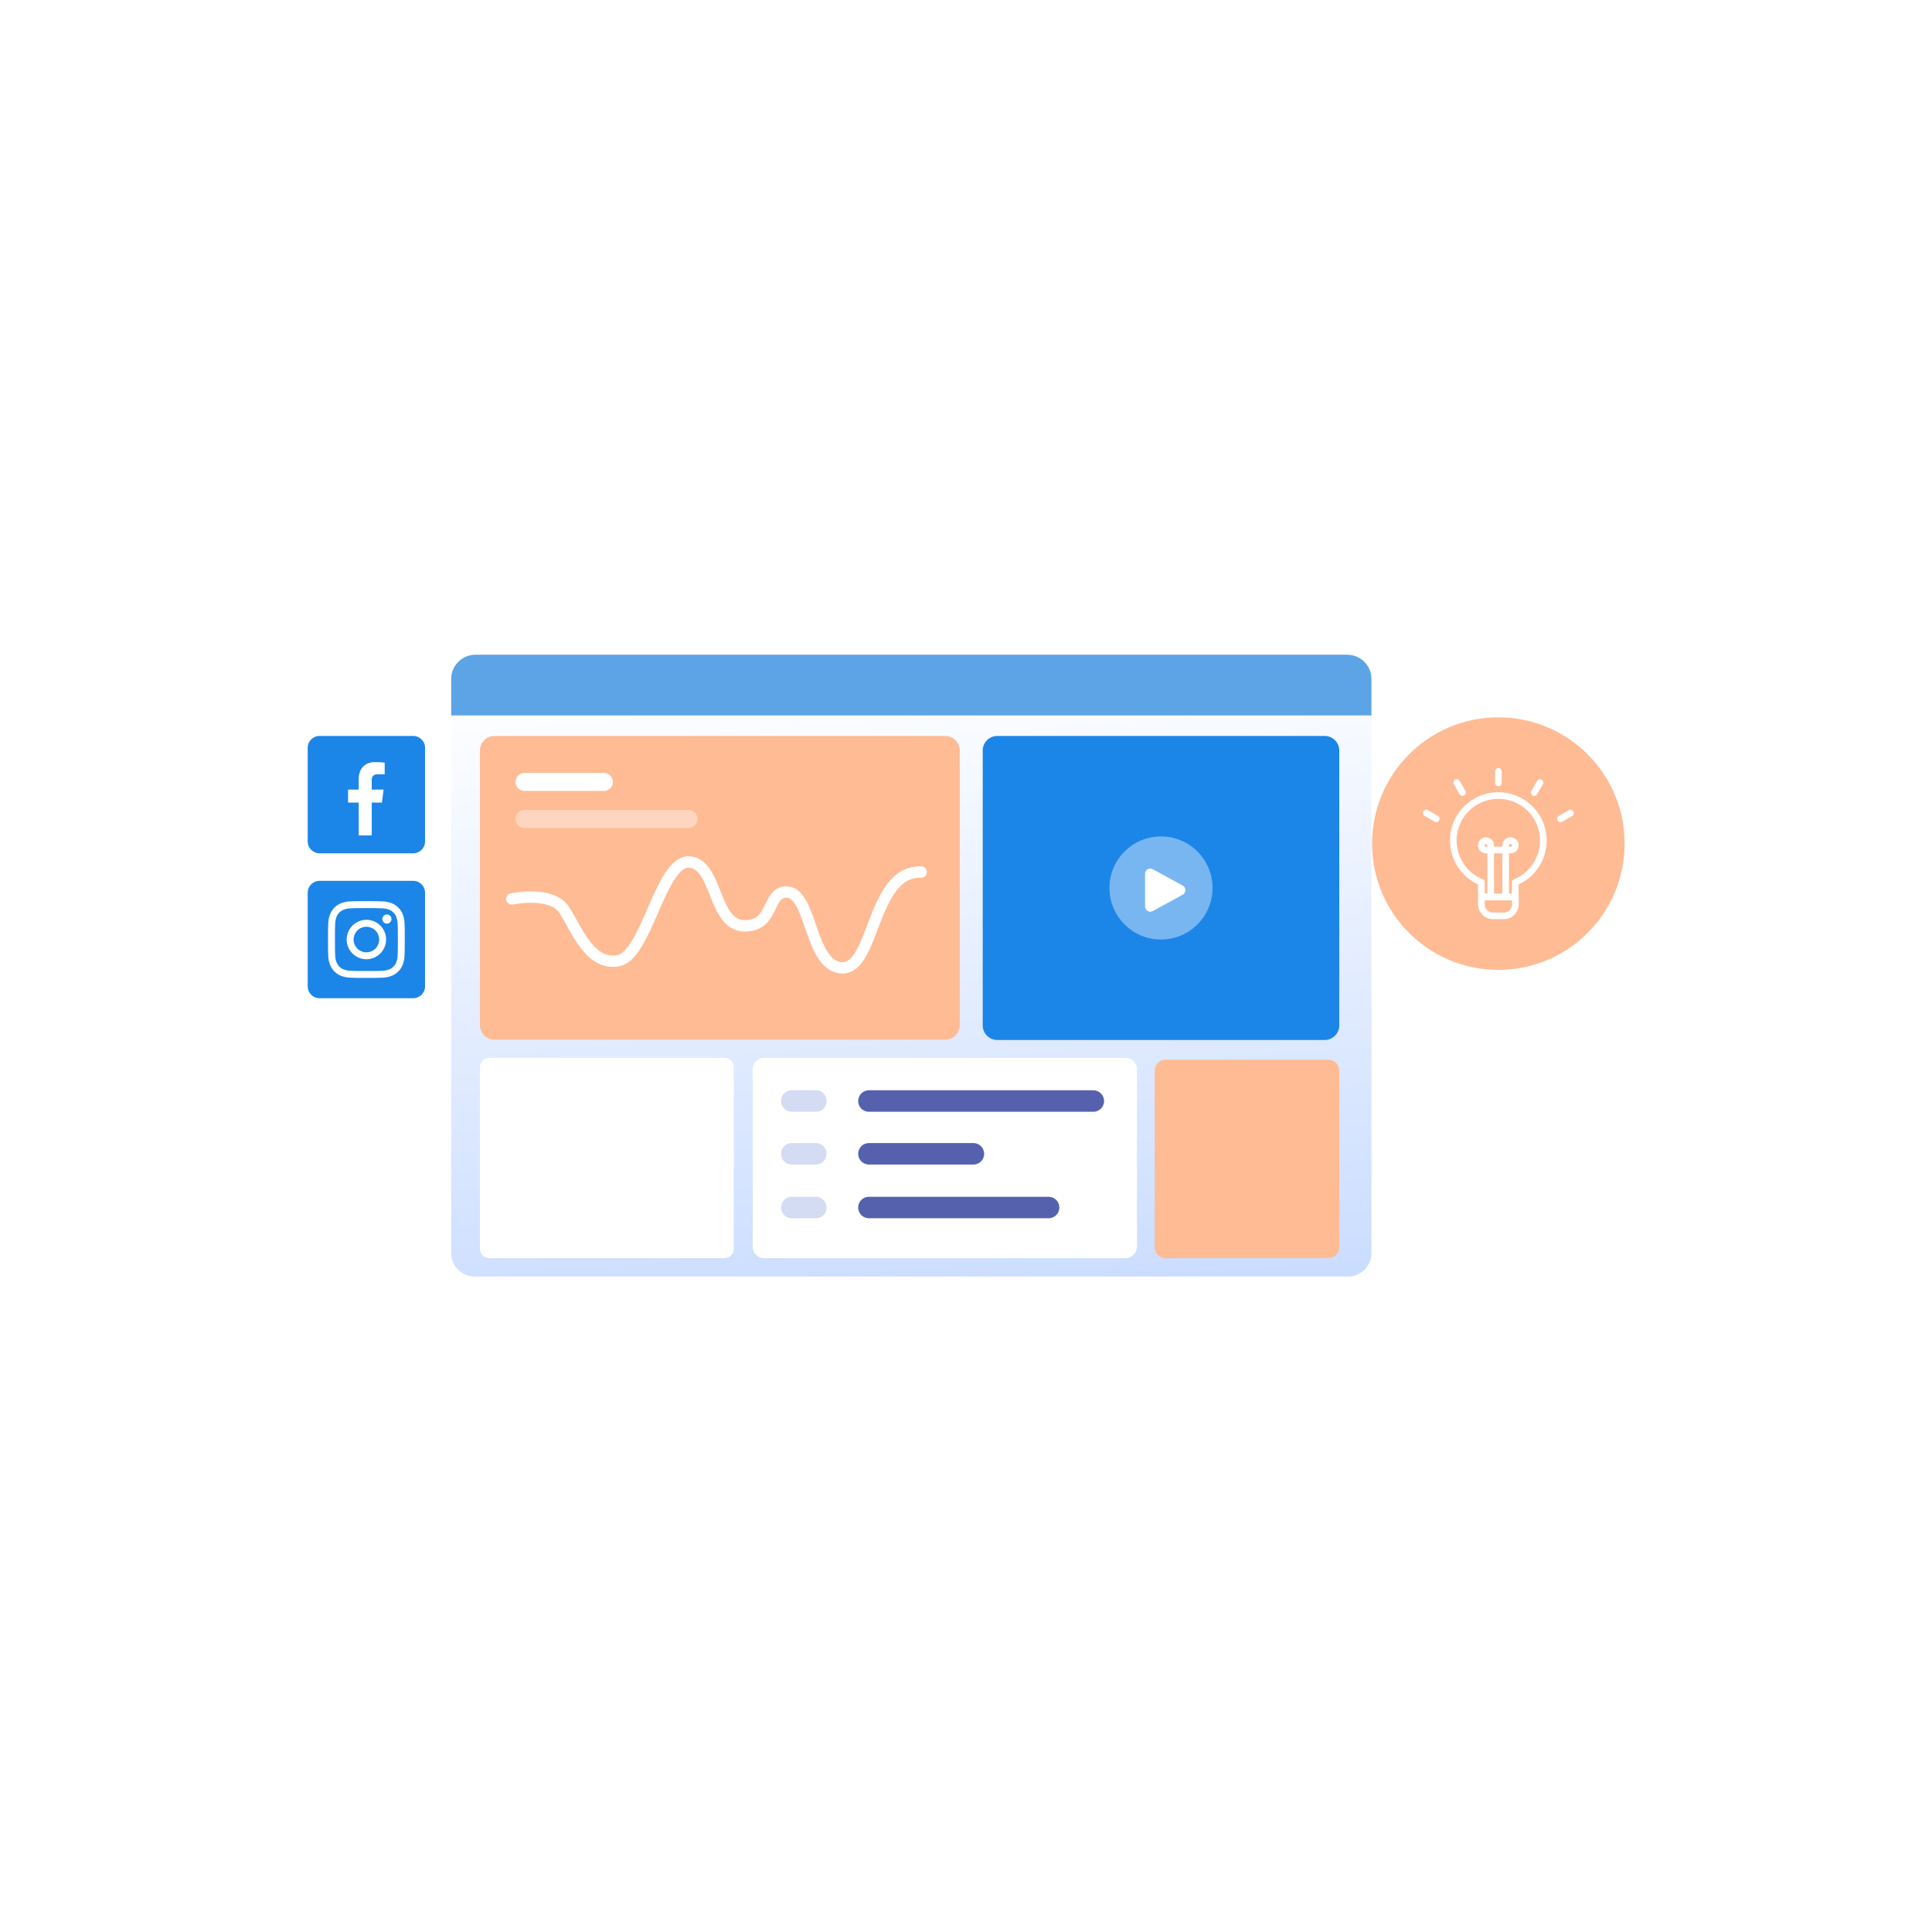
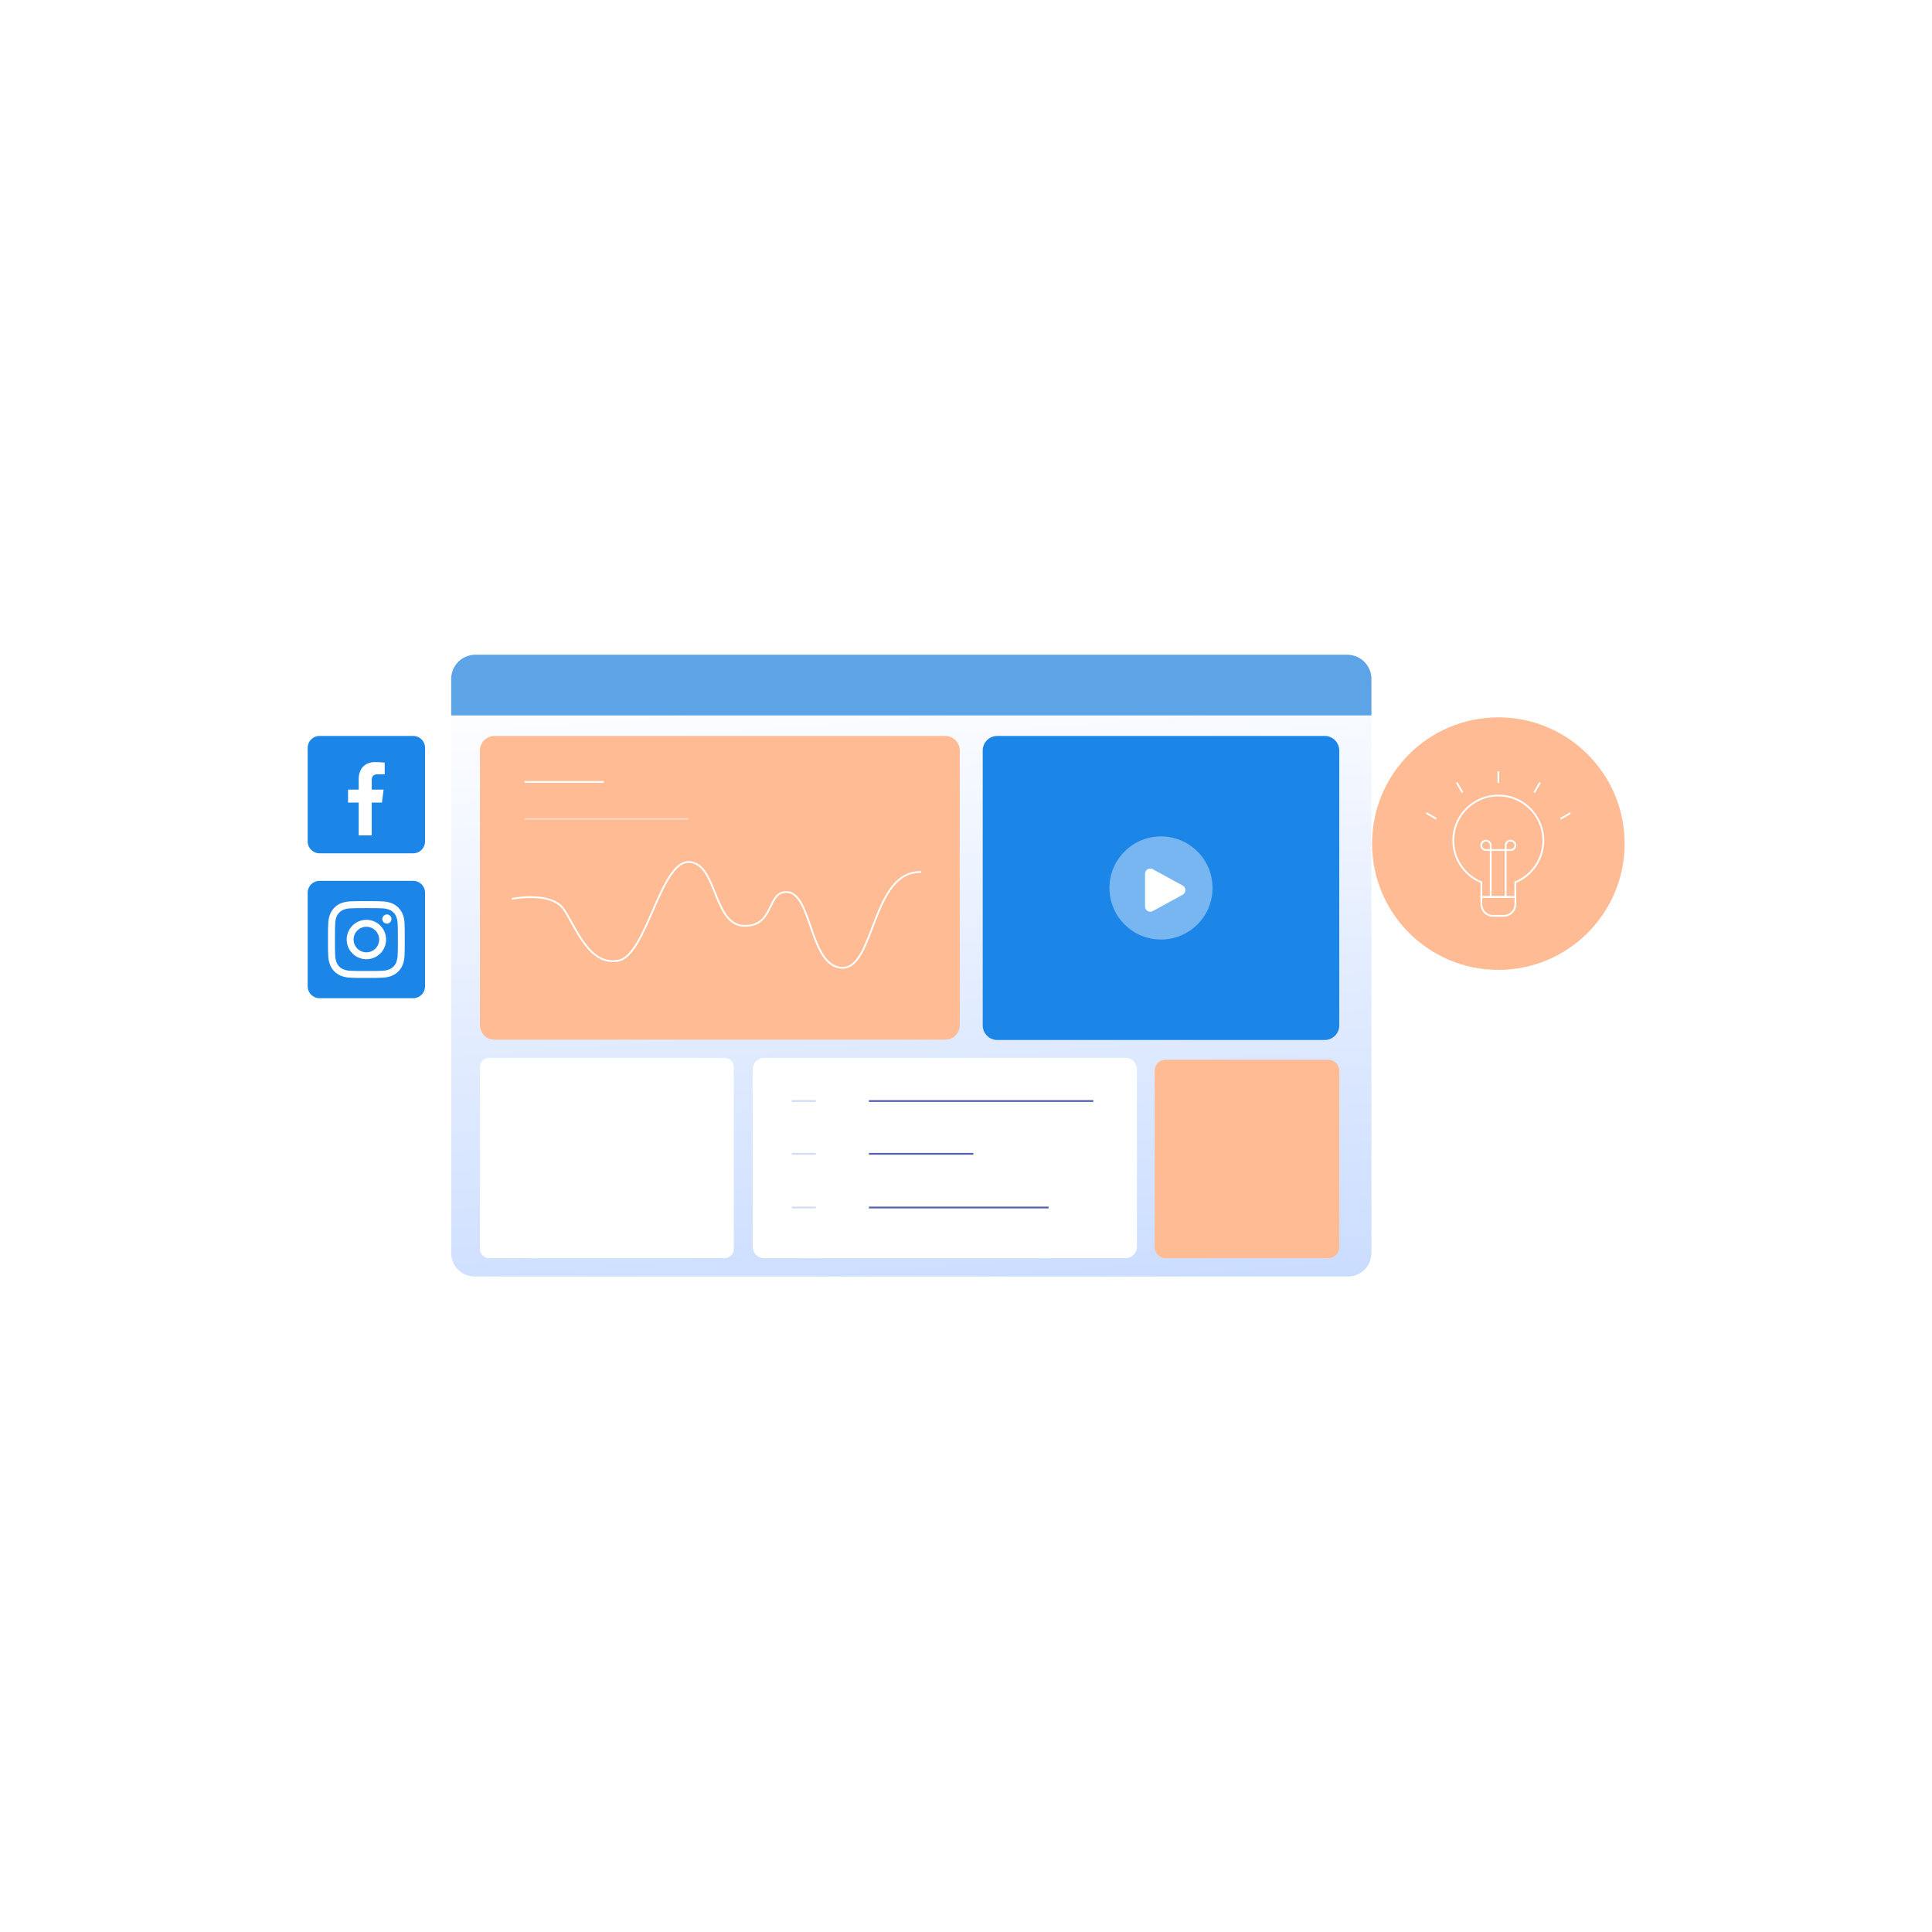
<svg xmlns="http://www.w3.org/2000/svg" width="1080" height="1080" viewBox="0 0 1080 1080" fill="none">
  <rect width="1080" height="1080" fill="white" />
  <path d="M753.501 366H265.343C258.091 366 252.212 371.879 252.212 379.13V700.46C252.212 707.712 258.091 713.59 265.343 713.59H753.501C760.753 713.59 766.631 707.712 766.631 700.46V379.13C766.631 371.879 760.753 366 753.501 366Z" fill="url(#paint0_linear)" />
  <path d="M742.55 592.391H651.594C648.22 592.391 645.485 595.126 645.485 598.5V697.208C645.485 700.582 648.22 703.317 651.594 703.317H742.55C745.924 703.317 748.659 700.582 748.659 697.208V598.5C748.659 595.126 745.924 592.391 742.55 592.391Z" fill="#FEBB94" />
  <path d="M405.024 591.352H273.467C270.609 591.352 268.293 593.668 268.293 596.525V698.144C268.293 701.001 270.609 703.317 273.467 703.317H405.024C407.881 703.317 410.197 701.001 410.197 698.144V596.525C410.197 593.668 407.881 591.352 405.024 591.352Z" fill="white" />
  <path d="M629.202 591.352H427.127C423.612 591.352 420.762 594.201 420.762 597.716V696.952C420.762 700.468 423.612 703.317 427.127 703.317H629.202C632.717 703.317 635.567 700.468 635.567 696.952V597.716C635.567 594.201 632.717 591.352 629.202 591.352Z" fill="white" />
  <path d="M740.493 411.398H557.514C553.004 411.398 549.348 415.054 549.348 419.564V573.197C549.348 577.707 553.004 581.363 557.514 581.363H740.493C745.003 581.363 748.659 577.707 748.659 573.197V419.564C748.659 415.054 745.003 411.398 740.493 411.398Z" fill="#1C85E8" />
  <path d="M528.396 411.398H276.407C271.926 411.398 268.293 415.031 268.293 419.513V573.086C268.293 577.568 271.926 581.2 276.407 581.2H528.396C532.877 581.2 536.51 577.568 536.51 573.086V419.513C536.51 415.031 532.877 411.398 528.396 411.398Z" fill="#FEBB94" />
-   <path d="M442.601 615.477H456.073" stroke="#D4DCF4" stroke-width="12" stroke-miterlimit="10" stroke-linecap="round" />
-   <path d="M485.727 615.477H611.182" stroke="#5661AE" stroke-width="12" stroke-miterlimit="10" stroke-linecap="round" />
-   <path d="M442.601 644.986H456.073" stroke="#D4DCF4" stroke-width="12" stroke-miterlimit="10" stroke-linecap="round" />
-   <path d="M485.727 644.986H544.139" stroke="#5661AE" stroke-width="12" stroke-miterlimit="10" stroke-linecap="round" />
-   <path d="M442.601 675.012H456.073" stroke="#D4DCF4" stroke-width="12" stroke-miterlimit="10" stroke-linecap="round" />
-   <path d="M485.727 675.012H586.179" stroke="#5661AE" stroke-width="12" stroke-miterlimit="10" stroke-linecap="round" />
-   <path d="M286.129 502.498C286.129 502.498 308.335 497.82 315.378 508.62C322.421 519.419 329.464 539.705 345.429 537.075C361.393 534.444 369.098 481.383 385.062 481.853C401.026 482.322 398.487 517.071 415.86 517.541C433.233 518.01 428.391 498.12 439.99 498.664C454.061 499.324 452.484 540.548 470.796 541.018C489.108 541.487 487.23 486.551 514.933 487.49" stroke="white" stroke-width="6.357" stroke-miterlimit="10" stroke-linecap="round" />
-   <path d="M293.21 437.104H337.544" stroke="white" stroke-width="10.083" stroke-miterlimit="10" stroke-linecap="round" />
-   <path opacity="0.4" d="M293.21 457.793H384.829" stroke="white" stroke-width="10.083" stroke-miterlimit="10" stroke-linecap="round" />
+   <path d="M442.601 615.477H456.073" stroke="#D4DCF4" strokeWidth="12" stroke-miterlimit="10" strokeLinecap="round" />
+   <path d="M485.727 615.477H611.182" stroke="#5661AE" strokeWidth="12" stroke-miterlimit="10" strokeLinecap="round" />
+   <path d="M442.601 644.986H456.073" stroke="#D4DCF4" strokeWidth="12" stroke-miterlimit="10" strokeLinecap="round" />
+   <path d="M485.727 644.986H544.139" stroke="#5661AE" strokeWidth="12" stroke-miterlimit="10" strokeLinecap="round" />
+   <path d="M442.601 675.012H456.073" stroke="#D4DCF4" strokeWidth="12" stroke-miterlimit="10" strokeLinecap="round" />
+   <path d="M485.727 675.012H586.179" stroke="#5661AE" strokeWidth="12" stroke-miterlimit="10" strokeLinecap="round" />
+   <path d="M286.129 502.498C286.129 502.498 308.335 497.82 315.378 508.62C322.421 519.419 329.464 539.705 345.429 537.075C361.393 534.444 369.098 481.383 385.062 481.853C401.026 482.322 398.487 517.071 415.86 517.541C433.233 518.01 428.391 498.12 439.99 498.664C454.061 499.324 452.484 540.548 470.796 541.018C489.108 541.487 487.23 486.551 514.933 487.49" stroke="white" strokeWidth="6.357" stroke-miterlimit="10" strokeLinecap="round" />
+   <path d="M293.21 437.104H337.544" stroke="white" strokeWidth="10.083" stroke-miterlimit="10" strokeLinecap="round" />
+   <path opacity="0.4" d="M293.21 457.793H384.829" stroke="white" strokeWidth="10.083" stroke-miterlimit="10" strokeLinecap="round" />
  <path opacity="0.4" d="M649.004 525.201C664.921 525.201 677.825 512.298 677.825 496.38C677.825 480.462 664.921 467.559 649.004 467.559C633.086 467.559 620.182 480.462 620.182 496.38C620.182 512.298 633.086 525.201 649.004 525.201Z" fill="white" />
  <path d="M640.088 488.445V506.738C640.088 507.245 640.22 507.743 640.471 508.184C640.722 508.625 641.083 508.992 641.519 509.251C641.956 509.51 642.452 509.65 642.959 509.659C643.466 509.668 643.966 509.544 644.411 509.301L661.133 500.155C661.593 499.903 661.977 499.532 662.244 499.081C662.511 498.63 662.652 498.116 662.652 497.591C662.652 497.067 662.511 496.552 662.244 496.102C661.977 495.651 661.593 495.28 661.133 495.028L644.411 485.882C643.966 485.638 643.466 485.515 642.959 485.524C642.452 485.533 641.956 485.673 641.519 485.932C641.083 486.191 640.722 486.558 640.471 486.999C640.22 487.439 640.088 487.938 640.088 488.445Z" fill="white" />
  <path d="M265.748 366H753.096C756.686 366 760.128 367.426 762.667 369.965C765.205 372.503 766.631 375.946 766.631 379.536V399.927H252.212V379.536C252.212 375.946 253.638 372.503 256.177 369.965C258.715 367.426 262.158 366 265.748 366V366Z" fill="#5CA4E6" />
  <path d="M230.986 411.398H178.619C174.964 411.398 172 414.362 172 418.018V470.384C172 474.04 174.964 477.004 178.619 477.004H230.986C234.642 477.004 237.605 474.04 237.605 470.384V418.018C237.605 414.362 234.642 411.398 230.986 411.398Z" fill="#1C85E8" />
  <path d="M230.986 492.398H178.619C174.964 492.398 172 495.362 172 499.018V551.384C172 555.04 174.964 558.004 178.619 558.004H230.986C234.642 558.004 237.605 555.04 237.605 551.384V499.018C237.605 495.362 234.642 492.398 230.986 492.398Z" fill="#1C85E8" />
  <path d="M226.152 516.359C226.117 514.579 225.78 512.818 225.154 511.152C224.601 509.726 223.757 508.431 222.676 507.349C221.594 506.268 220.299 505.424 218.873 504.871C217.206 504.246 215.446 503.909 213.666 503.874C211.368 503.764 210.639 503.739 204.811 503.739C198.983 503.739 198.254 503.764 195.964 503.865C194.185 503.9 192.424 504.237 190.757 504.863C189.331 505.415 188.036 506.259 186.954 507.341C185.873 508.422 185.029 509.717 184.477 511.144C183.852 512.81 183.514 514.571 183.479 516.351C183.37 518.648 183.344 519.378 183.344 525.206C183.344 531.034 183.37 531.763 183.47 534.052C183.505 535.832 183.843 537.593 184.468 539.26C185.021 540.686 185.865 541.981 186.946 543.062C188.028 544.144 189.323 544.988 190.749 545.54C192.416 546.165 194.176 546.502 195.956 546.538C198.245 546.639 198.975 546.664 204.803 546.664C210.631 546.664 211.36 546.639 213.649 546.538C215.429 546.503 217.19 546.166 218.856 545.54C220.283 544.989 221.579 544.145 222.66 543.063C223.742 541.982 224.585 540.686 225.137 539.26C225.762 537.593 226.099 535.832 226.135 534.052C226.235 531.763 226.261 531.034 226.261 525.206C226.261 519.378 226.252 518.648 226.152 516.359ZM222.286 533.885C222.272 535.245 222.023 536.593 221.548 537.868C221.19 538.793 220.643 539.634 219.941 540.336C219.239 541.038 218.399 541.585 217.473 541.943C216.198 542.416 214.85 542.666 213.49 542.681C211.226 542.781 210.547 542.806 204.819 542.806C199.092 542.806 198.405 542.781 196.149 542.681C194.788 542.667 193.441 542.417 192.166 541.943C191.234 541.601 190.392 541.054 189.701 540.341C188.99 539.649 188.443 538.807 188.099 537.876C187.625 536.601 187.376 535.253 187.361 533.893C187.26 531.629 187.236 530.95 187.236 525.222C187.236 519.495 187.26 518.808 187.361 516.552C187.375 515.192 187.625 513.844 188.099 512.569C188.441 511.635 188.992 510.792 189.709 510.104C190.401 509.393 191.244 508.846 192.174 508.502C193.45 508.029 194.797 507.779 196.157 507.764C198.421 507.664 199.101 507.638 204.828 507.638C210.563 507.638 211.242 507.664 213.498 507.764C214.859 507.778 216.206 508.028 217.481 508.502C218.413 508.844 219.256 509.391 219.946 510.104C220.657 510.796 221.204 511.638 221.548 512.569C222.022 513.844 222.271 515.192 222.286 516.552C222.387 518.816 222.412 519.495 222.412 525.222C222.412 530.95 222.387 531.621 222.286 533.885Z" fill="white" />
  <path d="M204.811 514.18C202.63 514.18 200.498 514.826 198.685 516.038C196.872 517.25 195.458 518.972 194.624 520.987C193.789 523.002 193.571 525.219 193.996 527.358C194.422 529.497 195.472 531.461 197.014 533.003C198.556 534.546 200.521 535.596 202.66 536.021C204.799 536.447 207.016 536.228 209.031 535.394C211.046 534.559 212.768 533.146 213.98 531.333C215.191 529.519 215.838 527.387 215.838 525.206C215.837 522.282 214.675 519.478 212.607 517.41C210.54 515.342 207.735 514.18 204.811 514.18ZM204.811 532.359C203.396 532.359 202.014 531.94 200.837 531.154C199.661 530.368 198.744 529.251 198.203 527.944C197.661 526.637 197.52 525.198 197.796 523.811C198.072 522.423 198.753 521.149 199.753 520.149C200.754 519.148 202.028 518.467 203.416 518.191C204.803 517.915 206.241 518.057 207.548 518.598C208.855 519.139 209.972 520.056 210.758 521.233C211.544 522.409 211.964 523.792 211.964 525.206C211.964 527.103 211.21 528.923 209.869 530.264C208.527 531.605 206.708 532.359 204.811 532.359Z" fill="white" />
  <path d="M218.848 513.743C218.848 514.252 218.697 514.75 218.414 515.173C218.132 515.597 217.73 515.927 217.259 516.122C216.789 516.317 216.271 516.368 215.772 516.268C215.272 516.169 214.814 515.924 214.454 515.564C214.094 515.204 213.848 514.745 213.749 514.246C213.65 513.746 213.701 513.229 213.895 512.758C214.09 512.288 214.42 511.886 214.843 511.603C215.267 511.32 215.765 511.169 216.274 511.169C216.956 511.169 217.611 511.44 218.094 511.923C218.577 512.406 218.848 513.06 218.848 513.743Z" fill="white" />
  <path d="M211.304 432.821H215.043V426.308C213.234 426.11 211.416 426.013 209.596 426.02C204.205 426.02 200.512 429.411 200.512 435.643V441.379H194.562V448.66H200.512V466.979H207.805V448.661H213.514L214.42 441.381H207.804V436.365C207.806 434.261 208.372 432.821 211.304 432.821H211.304Z" fill="white" />
  <path d="M837.583 542.167C876.566 542.167 908.167 510.566 908.167 471.583C908.167 432.601 876.566 401 837.583 401C798.601 401 767 432.601 767 471.583C767 510.566 798.601 542.167 837.583 542.167Z" fill="#FEBB94" />
-   <path d="M862.74 469.868C862.74 465.302 861.499 460.823 859.148 456.909C856.798 452.995 853.427 449.794 849.398 447.648C845.368 445.503 840.831 444.494 836.271 444.729C831.712 444.964 827.302 446.434 823.515 448.983C819.727 451.531 816.703 455.062 814.768 459.197C812.833 463.332 812.058 467.915 812.528 472.456C812.997 476.998 814.693 481.326 817.433 484.977C820.173 488.629 823.855 491.466 828.083 493.186V501.447H847.051V493.186C851.688 491.3 855.658 488.074 858.453 483.92C861.247 479.766 862.74 474.874 862.74 469.868V469.868Z" stroke="white" stroke-width="3.718" stroke-linecap="round" stroke-linejoin="round" />
-   <path d="M828.084 501.447H847.115V505.498C847.115 507.214 846.433 508.86 845.219 510.074C844.006 511.288 842.359 511.97 840.643 511.97H834.556C832.839 511.97 831.193 511.288 829.979 510.074C828.766 508.86 828.084 507.214 828.084 505.498V501.447V501.447Z" stroke="white" stroke-width="3.718" stroke-linecap="round" stroke-linejoin="round" />
-   <path d="M833.314 501.447V472.549C833.314 471.858 833.039 471.194 832.55 470.705C832.061 470.216 831.398 469.941 830.706 469.941H830.628C829.936 469.941 829.273 470.216 828.784 470.705C828.295 471.194 828.02 471.858 828.02 472.549V472.549C828.02 472.892 828.087 473.231 828.219 473.547C828.35 473.864 828.542 474.151 828.784 474.393C829.026 474.635 829.313 474.827 829.63 474.958C829.946 475.089 830.285 475.157 830.628 475.157H844.507C844.85 475.157 845.189 475.089 845.505 474.958C845.821 474.827 846.109 474.635 846.351 474.393C846.593 474.151 846.785 473.864 846.916 473.547C847.047 473.231 847.115 472.892 847.115 472.549V472.549C847.115 471.858 846.84 471.194 846.351 470.705C845.862 470.216 845.199 469.941 844.507 469.941H844.279C843.587 469.941 842.924 470.216 842.435 470.705C841.946 471.194 841.671 471.858 841.671 472.549V501.447" stroke="white" stroke-width="3.718" stroke-linecap="round" stroke-linejoin="round" />
-   <path d="M837.599 431.197V437.657" stroke="white" stroke-width="3.718" stroke-linecap="round" stroke-linejoin="round" />
-   <path d="M814.312 437.42L817.542 443.015" stroke="white" stroke-width="3.718" stroke-linecap="round" stroke-linejoin="round" />
-   <path d="M797.257 454.452L802.851 457.682" stroke="white" stroke-width="3.718" stroke-linecap="round" stroke-linejoin="round" />
-   <path d="M877.91 454.508L872.315 457.738" stroke="white" stroke-width="3.718" stroke-linecap="round" stroke-linejoin="round" />
-   <path d="M860.878 437.451L857.648 443.046" stroke="white" stroke-width="3.718" stroke-linecap="round" stroke-linejoin="round" />
+   <path d="M862.74 469.868C862.74 465.302 861.499 460.823 859.148 456.909C856.798 452.995 853.427 449.794 849.398 447.648C845.368 445.503 840.831 444.494 836.271 444.729C831.712 444.964 827.302 446.434 823.515 448.983C819.727 451.531 816.703 455.062 814.768 459.197C812.833 463.332 812.058 467.915 812.528 472.456C812.997 476.998 814.693 481.326 817.433 484.977C820.173 488.629 823.855 491.466 828.083 493.186V501.447H847.051V493.186C851.688 491.3 855.658 488.074 858.453 483.92C861.247 479.766 862.74 474.874 862.74 469.868V469.868Z" stroke="white" strokeWidth="3.718" strokeLinecap="round" strokeLinejoin="round" />
+   <path d="M828.084 501.447H847.115V505.498C847.115 507.214 846.433 508.86 845.219 510.074C844.006 511.288 842.359 511.97 840.643 511.97H834.556C832.839 511.97 831.193 511.288 829.979 510.074C828.766 508.86 828.084 507.214 828.084 505.498V501.447V501.447Z" stroke="white" strokeWidth="3.718" strokeLinecap="round" strokeLinejoin="round" />
+   <path d="M833.314 501.447V472.549C833.314 471.858 833.039 471.194 832.55 470.705C832.061 470.216 831.398 469.941 830.706 469.941H830.628C829.936 469.941 829.273 470.216 828.784 470.705C828.295 471.194 828.02 471.858 828.02 472.549V472.549C828.02 472.892 828.087 473.231 828.219 473.547C828.35 473.864 828.542 474.151 828.784 474.393C829.026 474.635 829.313 474.827 829.63 474.958C829.946 475.089 830.285 475.157 830.628 475.157H844.507C844.85 475.157 845.189 475.089 845.505 474.958C845.821 474.827 846.109 474.635 846.351 474.393C846.593 474.151 846.785 473.864 846.916 473.547C847.047 473.231 847.115 472.892 847.115 472.549V472.549C847.115 471.858 846.84 471.194 846.351 470.705C845.862 470.216 845.199 469.941 844.507 469.941H844.279C843.587 469.941 842.924 470.216 842.435 470.705C841.946 471.194 841.671 471.858 841.671 472.549V501.447" stroke="white" strokeWidth="3.718" strokeLinecap="round" strokeLinejoin="round" />
+   <path d="M837.599 431.197V437.657" stroke="white" strokeWidth="3.718" strokeLinecap="round" strokeLinejoin="round" />
+   <path d="M814.312 437.42L817.542 443.015" stroke="white" strokeWidth="3.718" strokeLinecap="round" strokeLinejoin="round" />
+   <path d="M797.257 454.452L802.851 457.682" stroke="white" strokeWidth="3.718" strokeLinecap="round" strokeLinejoin="round" />
+   <path d="M877.91 454.508L872.315 457.738" stroke="white" strokeWidth="3.718" strokeLinecap="round" strokeLinejoin="round" />
+   <path d="M860.878 437.451L857.648 443.046" stroke="white" strokeWidth="3.718" strokeLinecap="round" strokeLinejoin="round" />
  <defs>
    <linearGradient id="paint0_linear" x1="496.615" y1="365.174" x2="550.947" y2="1106.82" gradientUnits="userSpaceOnUse">
      <stop stop-color="white" />
      <stop offset="1" stop-color="#94B9FF" />
    </linearGradient>
  </defs>
</svg>
